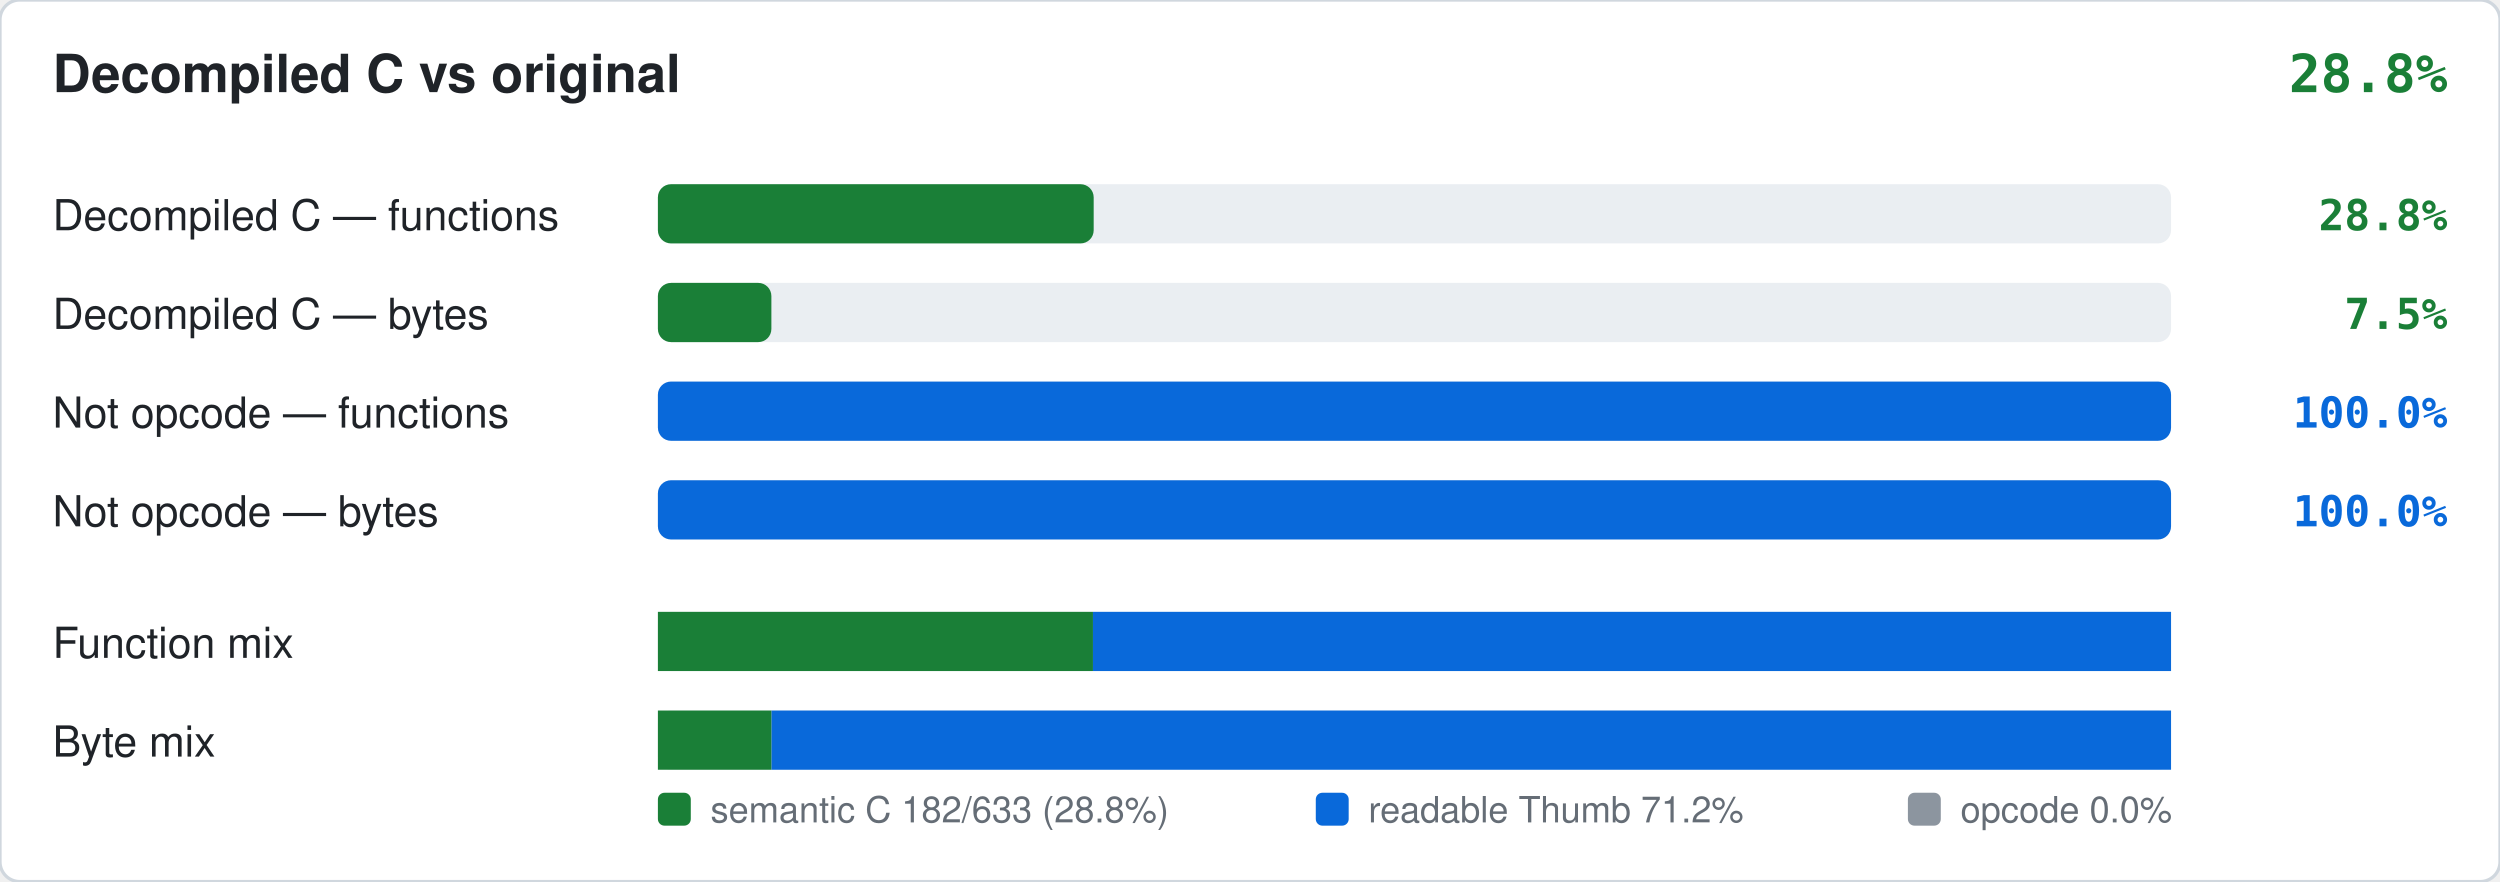
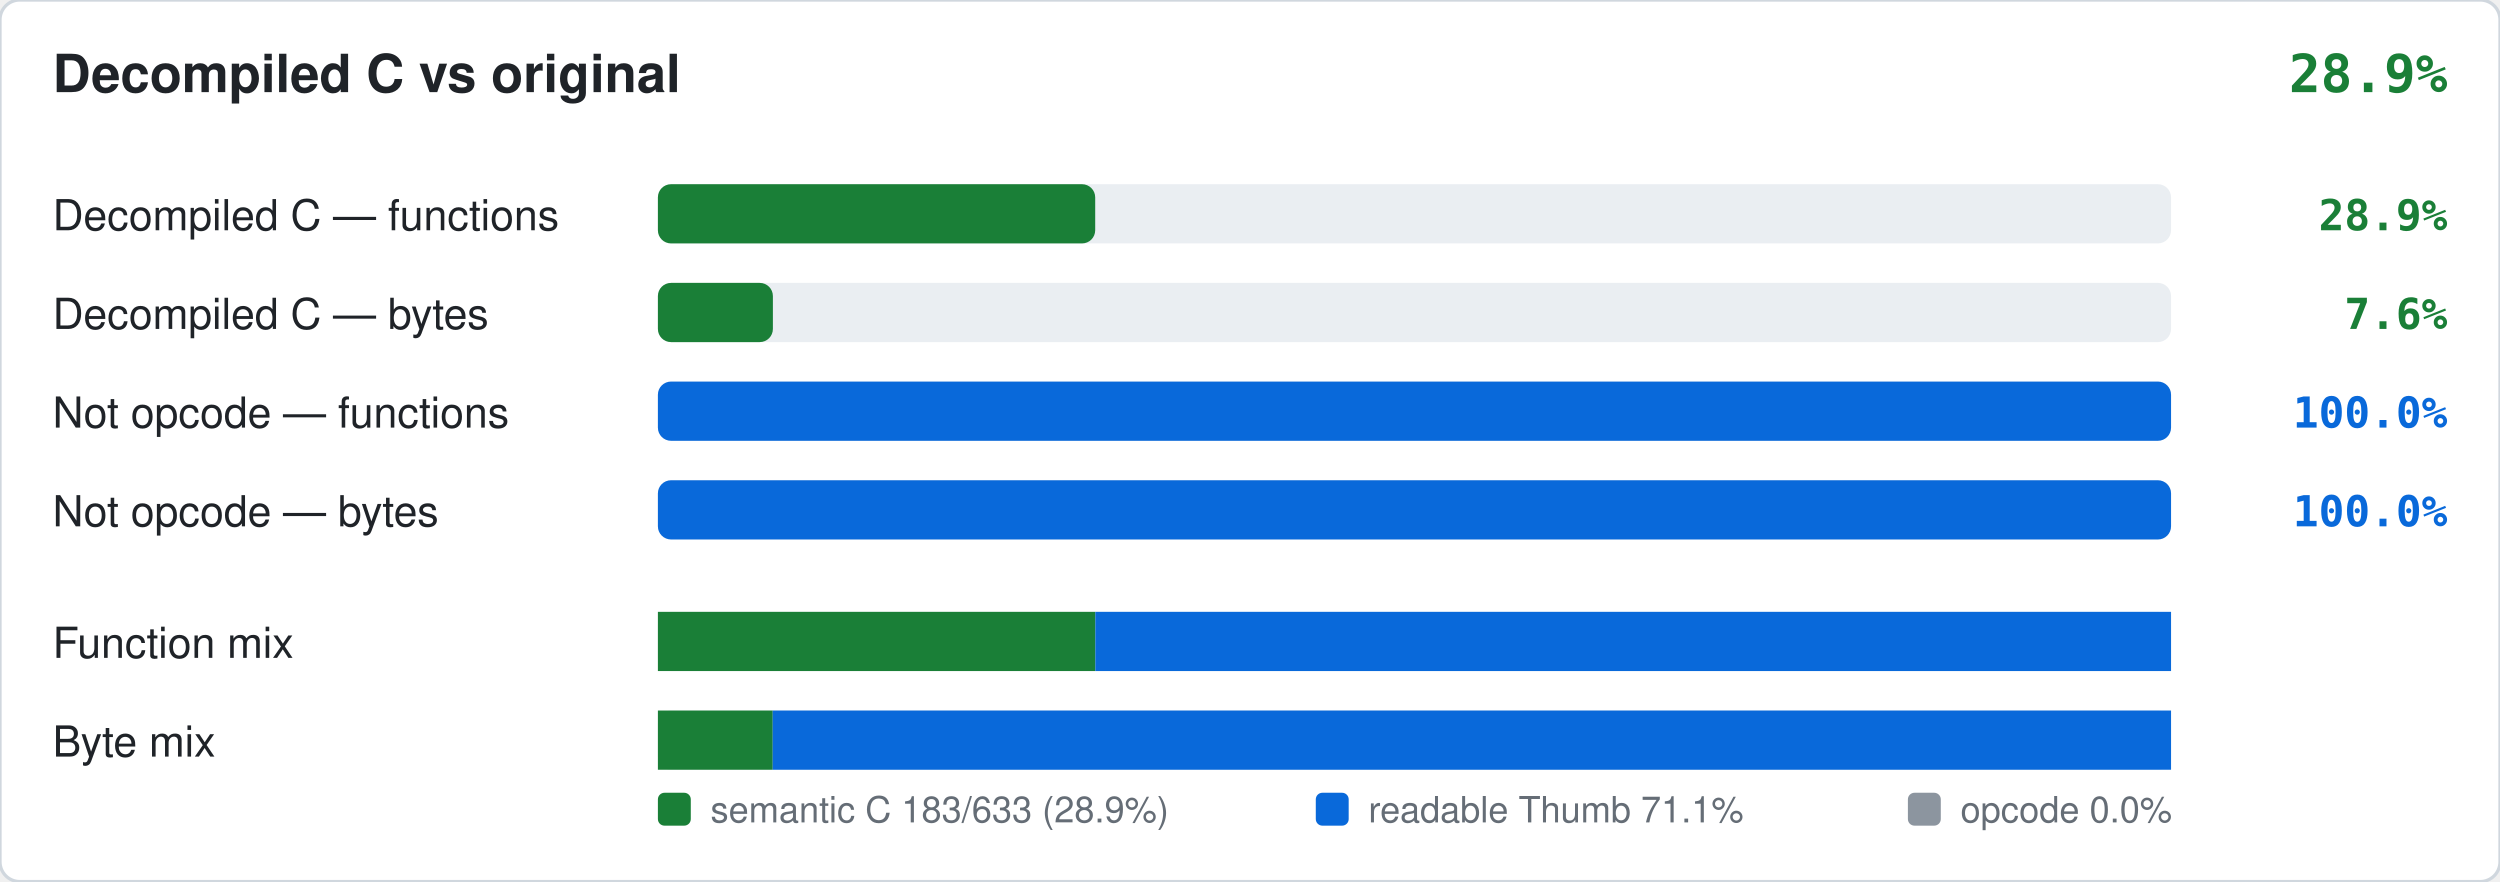
- <svg xmlns="http://www.w3.org/2000/svg" width="760" height="268" viewBox="0 0 760 268" role="img" aria-label="Decompiled C 28.8% functions, 7.5% bytes (182/633, 6,782/90,272)">
+ <svg xmlns="http://www.w3.org/2000/svg" width="760" height="268" viewBox="0 0 760 268" role="img" aria-label="Decompiled C 28.9% functions, 7.6% bytes (183/633, 6,850/90,272)">
  <rect width="760" height="268" rx="6" fill="#ffffff" stroke="#d0d7de" />
  <text x="16" y="28" font-family="-apple-system,BlinkMacSystemFont,Segoe UI,Helvetica,Arial,sans-serif" font-size="16" font-weight="600" fill="#1f2328">Decompiled C vs original</text>
-   <text x="744" y="28" text-anchor="end" font-family="ui-monospace,SFMono-Regular,Menlo,Consolas,monospace" font-size="16" font-weight="700" fill="#1a7f37">28.8%</text>
+   <text x="744" y="28" text-anchor="end" font-family="ui-monospace,SFMono-Regular,Menlo,Consolas,monospace" font-size="16" font-weight="700" fill="#1a7f37">28.9%</text>
  <text x="16" y="70" font-family="-apple-system,BlinkMacSystemFont,Segoe UI,Helvetica,Arial,sans-serif" font-size="13" fill="#1f2328">Decompiled C — functions</text>
  <rect x="200.00" y="56.00" width="460.00" height="18.00" rx="4" fill="#eaeef2" />
-   <rect x="200.00" y="56.00" width="132.48" height="18.00" rx="4" fill="#1a7f37" />
-   <text x="744" y="70" text-anchor="end" font-family="ui-monospace,SFMono-Regular,Menlo,Consolas,monospace" font-size="13" font-weight="700" fill="#1a7f37">28.8%</text>
+   <rect x="200.00" y="56.00" width="132.94" height="18.00" rx="4" fill="#1a7f37" />
+   <text x="744" y="70" text-anchor="end" font-family="ui-monospace,SFMono-Regular,Menlo,Consolas,monospace" font-size="13" font-weight="700" fill="#1a7f37">28.9%</text>
  <text x="16" y="100" font-family="-apple-system,BlinkMacSystemFont,Segoe UI,Helvetica,Arial,sans-serif" font-size="13" fill="#1f2328">Decompiled C — bytes</text>
  <rect x="200.00" y="86.00" width="460.00" height="18.00" rx="4" fill="#eaeef2" />
-   <rect x="200.00" y="86.00" width="34.50" height="18.00" rx="4" fill="#1a7f37" />
-   <text x="744" y="100" text-anchor="end" font-family="ui-monospace,SFMono-Regular,Menlo,Consolas,monospace" font-size="13" font-weight="700" fill="#1a7f37">7.5%</text>
+   <rect x="200.00" y="86.00" width="34.96" height="18.00" rx="4" fill="#1a7f37" />
+   <text x="744" y="100" text-anchor="end" font-family="ui-monospace,SFMono-Regular,Menlo,Consolas,monospace" font-size="13" font-weight="700" fill="#1a7f37">7.6%</text>
  <text x="16" y="130" font-family="-apple-system,BlinkMacSystemFont,Segoe UI,Helvetica,Arial,sans-serif" font-size="13" fill="#1f2328">Not opcode — functions</text>
  <rect x="200.00" y="116.00" width="460.00" height="18.00" rx="4" fill="#eaeef2" />
  <rect x="200.00" y="116.00" width="460.00" height="18.00" rx="4" fill="#0969da" />
  <text x="744" y="130" text-anchor="end" font-family="ui-monospace,SFMono-Regular,Menlo,Consolas,monospace" font-size="13" font-weight="700" fill="#0969da">100.0%</text>
  <text x="16" y="160" font-family="-apple-system,BlinkMacSystemFont,Segoe UI,Helvetica,Arial,sans-serif" font-size="13" fill="#1f2328">Not opcode — bytes</text>
  <rect x="200.00" y="146.00" width="460.00" height="18.00" rx="4" fill="#eaeef2" />
  <rect x="200.00" y="146.00" width="460.00" height="18.00" rx="4" fill="#0969da" />
  <text x="744" y="160" text-anchor="end" font-family="ui-monospace,SFMono-Regular,Menlo,Consolas,monospace" font-size="13" font-weight="700" fill="#0969da">100.0%</text>
  <text x="16" y="200" font-family="-apple-system,BlinkMacSystemFont,Segoe UI,Helvetica,Arial,sans-serif" font-size="13" fill="#1f2328">Function mix</text>
  <rect x="200.00" y="186.00" width="460.00" height="18.00" rx="4" fill="#eaeef2" />
-   <rect x="200.00" y="186.00" width="132.26" height="18.00" fill="#1a7f37" />
-   <rect x="332.26" y="186.00" width="327.74" height="18.00" fill="#0969da" />
+   <rect x="200.00" y="186.00" width="132.99" height="18.00" fill="#1a7f37" />
+   <rect x="332.99" y="186.00" width="327.01" height="18.00" fill="#0969da" />
  <text x="16" y="230" font-family="-apple-system,BlinkMacSystemFont,Segoe UI,Helvetica,Arial,sans-serif" font-size="13" fill="#1f2328">Byte mix</text>
  <rect x="200.00" y="216.00" width="460.00" height="18.00" rx="4" fill="#eaeef2" />
-   <rect x="200.00" y="216.00" width="34.56" height="18.00" fill="#1a7f37" />
-   <rect x="234.56" y="216.00" width="425.44" height="18.00" fill="#0969da" />
+   <rect x="200.00" y="216.00" width="34.91" height="18.00" fill="#1a7f37" />
+   <rect x="234.91" y="216.00" width="425.09" height="18.00" fill="#0969da" />
  <rect x="200" y="241" width="10" height="10" rx="2" fill="#1a7f37" />
-   <text x="216" y="250" font-family="-apple-system,BlinkMacSystemFont,Segoe UI,Helvetica,Arial,sans-serif" font-size="11" fill="#656d76">semantic C 182/633 (28.8%)</text>
+   <text x="216" y="250" font-family="-apple-system,BlinkMacSystemFont,Segoe UI,Helvetica,Arial,sans-serif" font-size="11" fill="#656d76">semantic C 183/633 (28.9%)</text>
  <rect x="400" y="241" width="10" height="10" rx="2" fill="#0969da" />
-   <text x="416" y="250" font-family="-apple-system,BlinkMacSystemFont,Segoe UI,Helvetica,Arial,sans-serif" font-size="11" fill="#656d76">readable Thumb 71.2%</text>
+   <text x="416" y="250" font-family="-apple-system,BlinkMacSystemFont,Segoe UI,Helvetica,Arial,sans-serif" font-size="11" fill="#656d76">readable Thumb 71.1%</text>
  <rect x="580" y="241" width="10" height="10" rx="2" fill="#8c959f" />
  <text x="596" y="250" font-family="-apple-system,BlinkMacSystemFont,Segoe UI,Helvetica,Arial,sans-serif" font-size="11" fill="#656d76">opcode 0.0%</text>
</svg>
